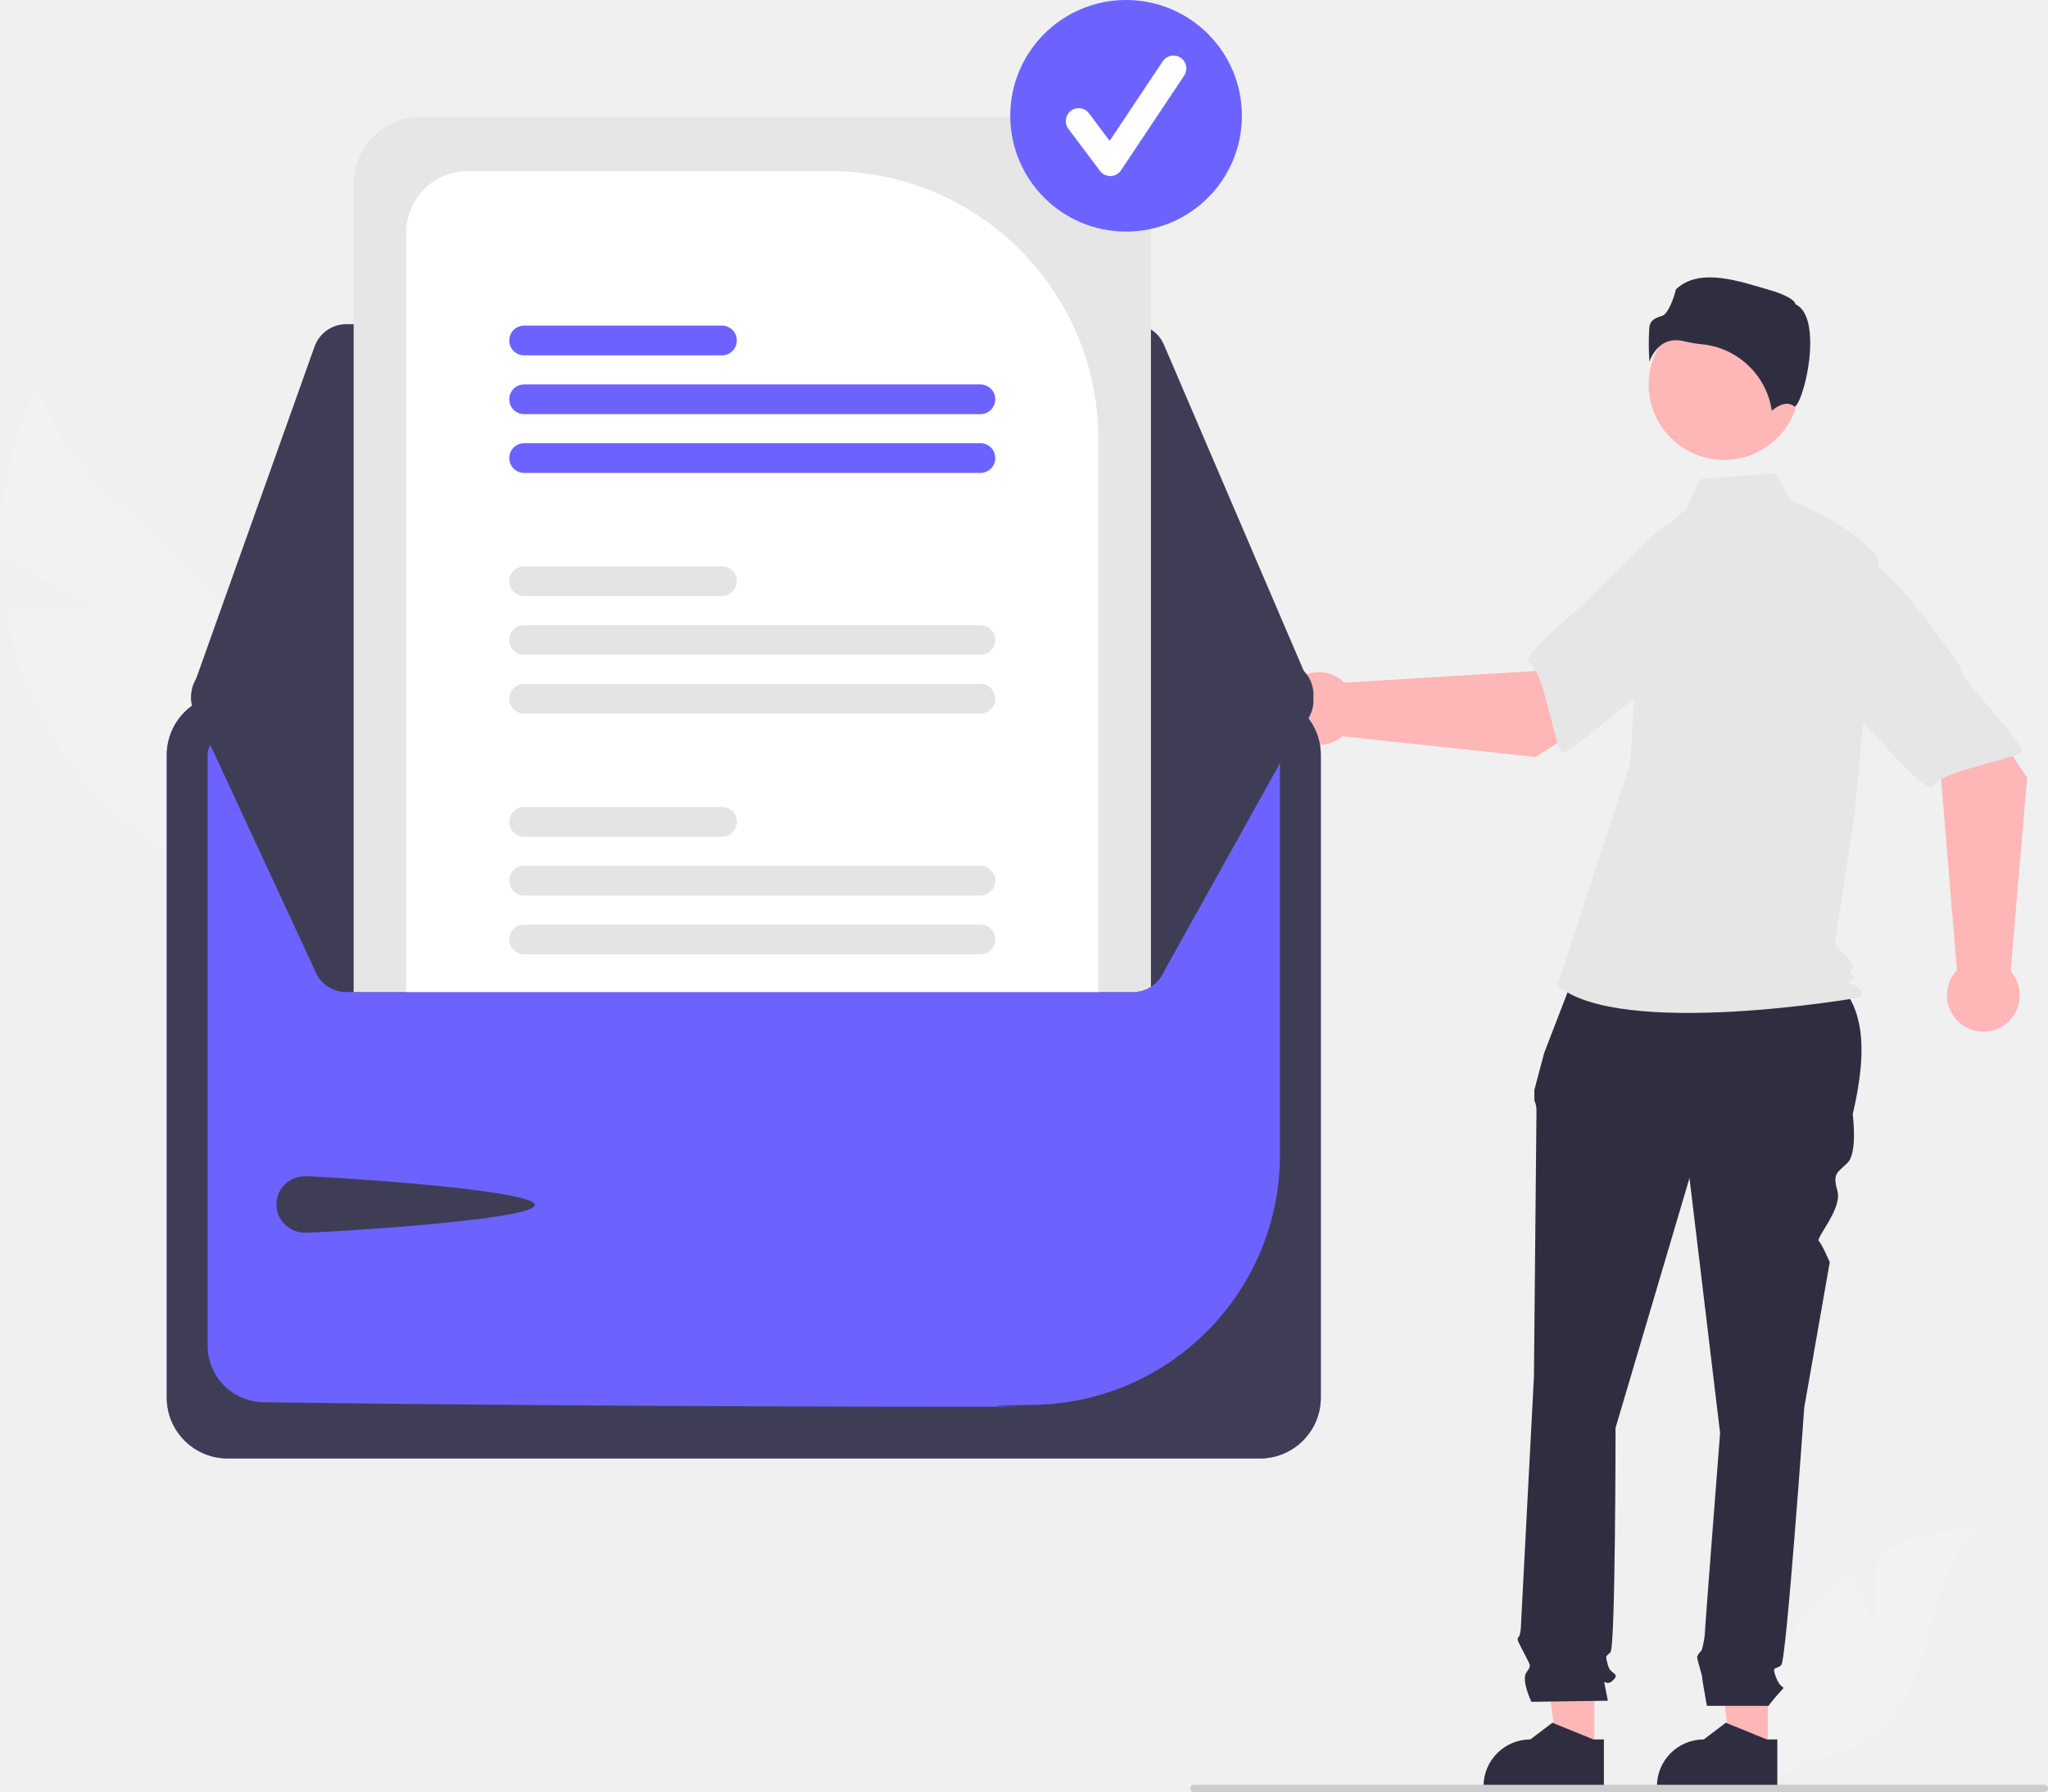
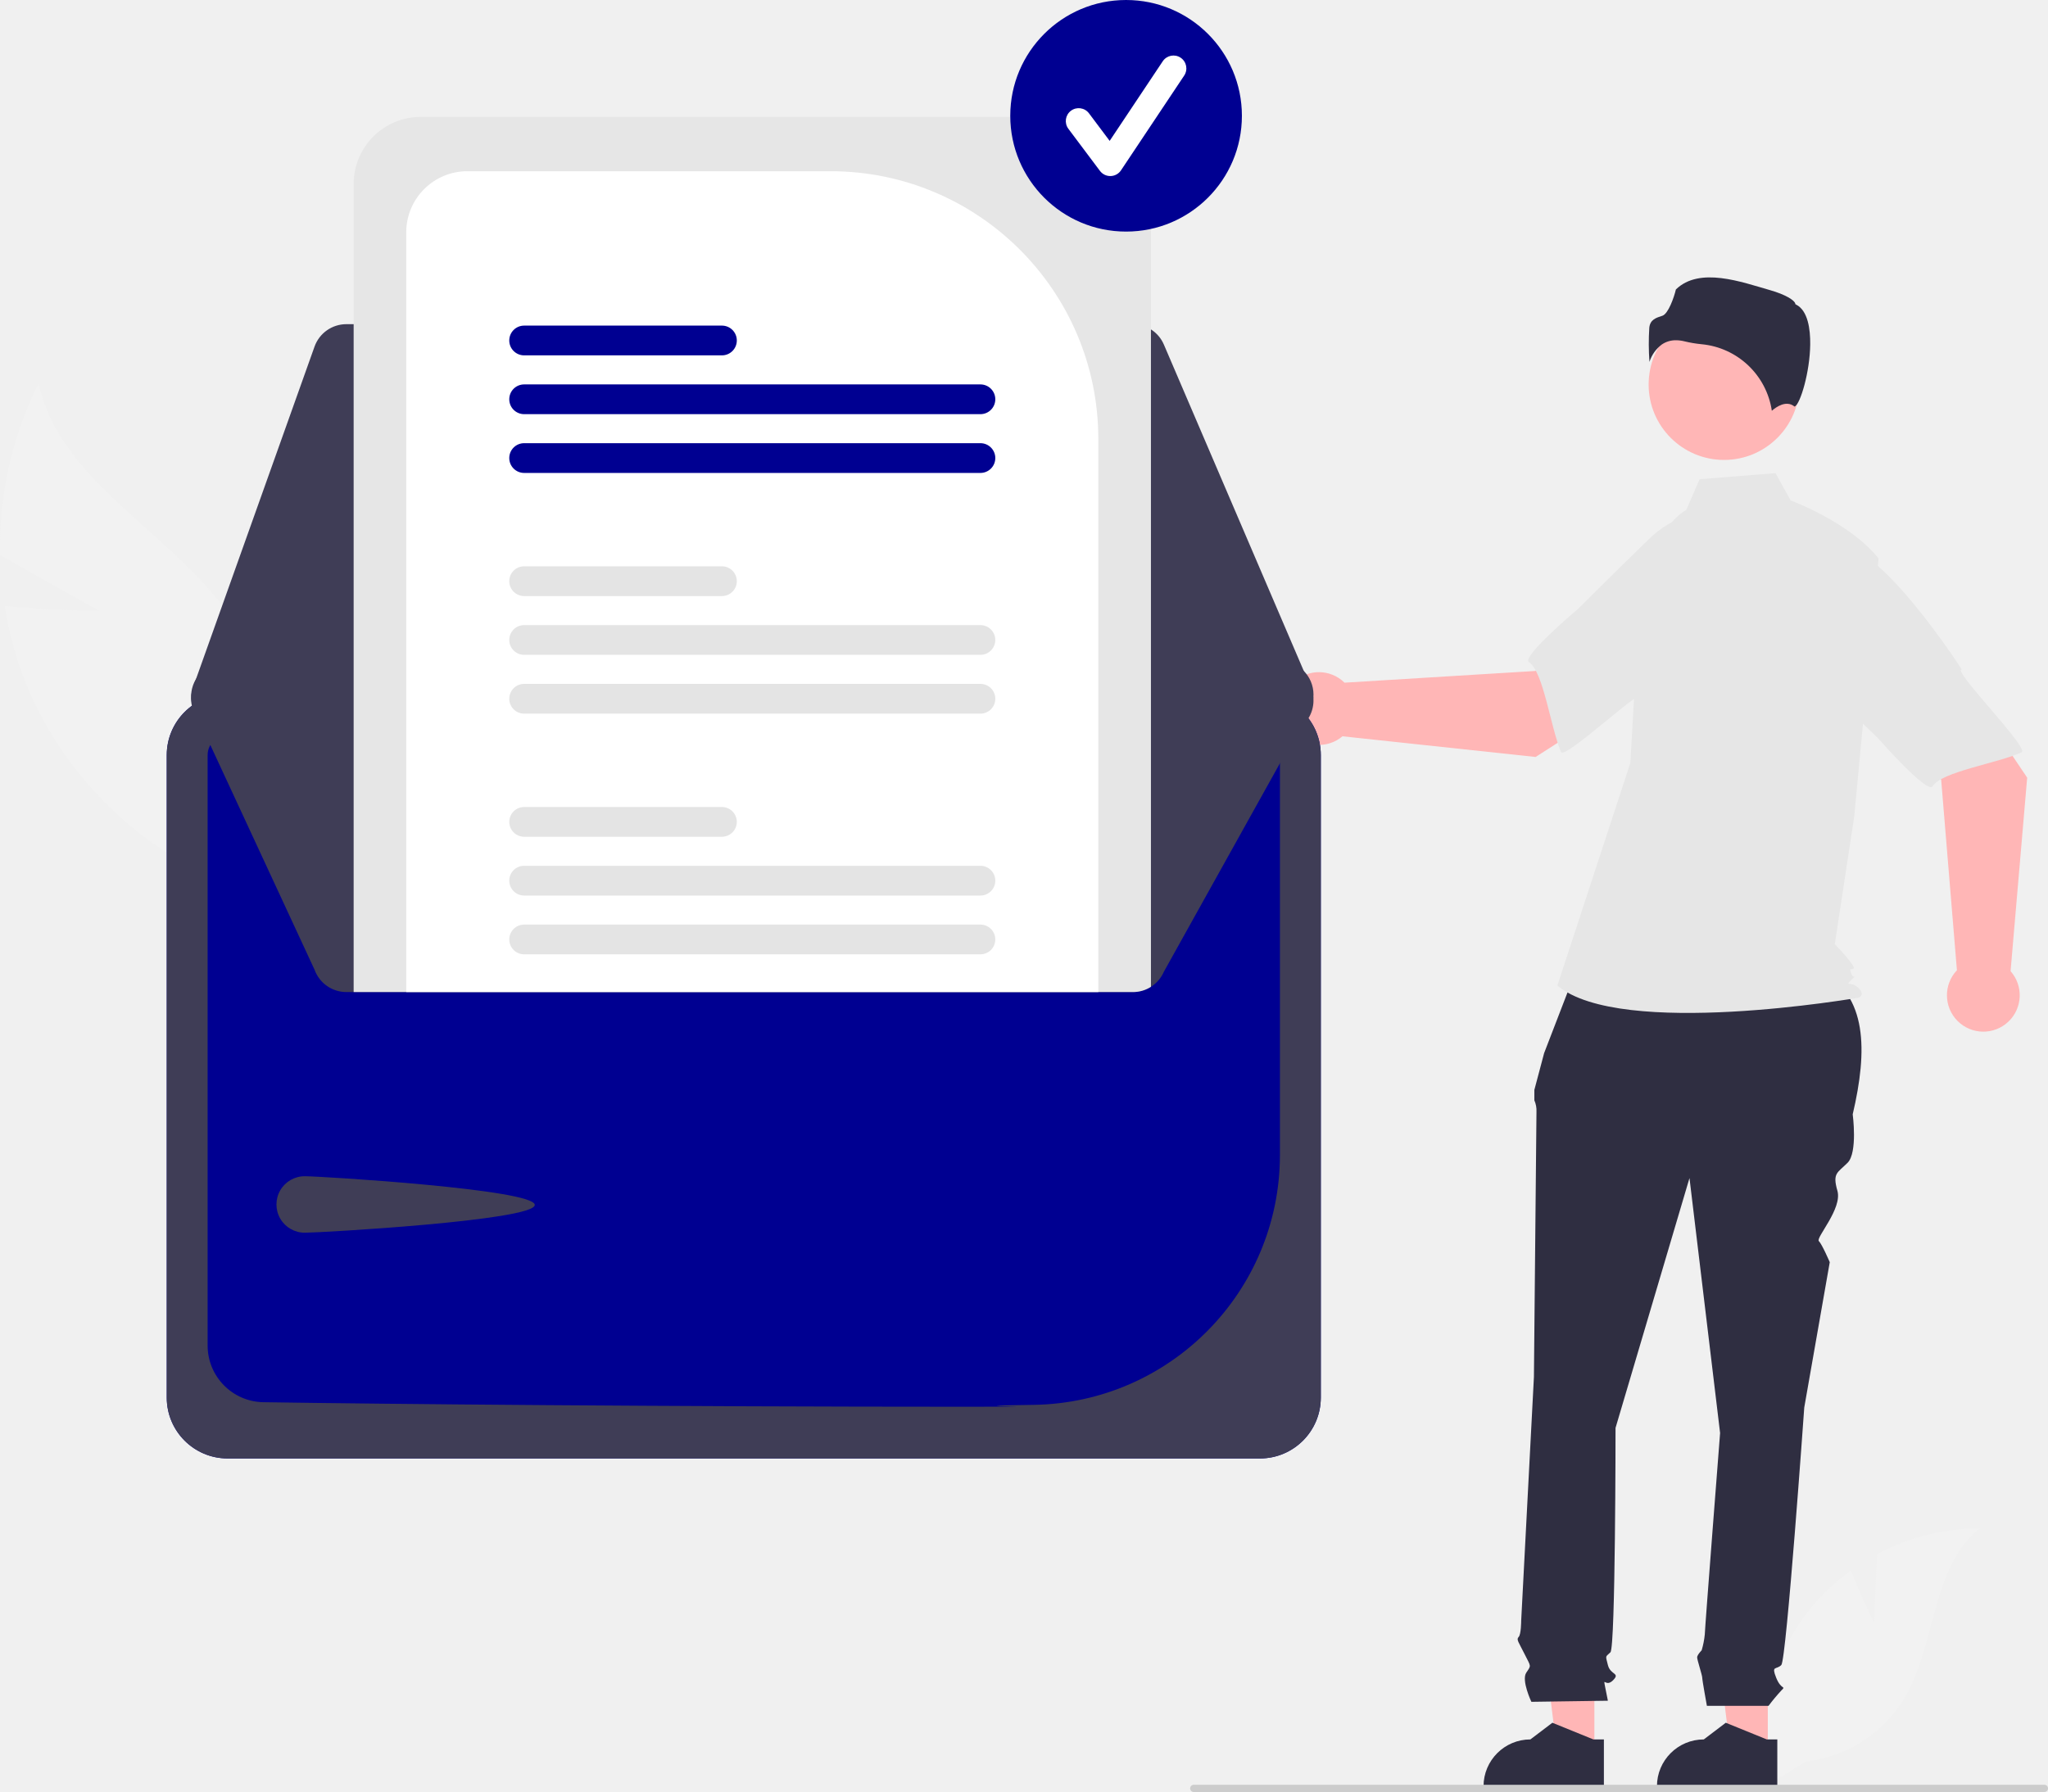
<svg xmlns="http://www.w3.org/2000/svg" width="674.818" height="590.599" viewBox="0 0 674.818 590.599" role="img" artist="Katerina Limpitsouni" source="https://undraw.co/">
  <path d="M295.152,355.959l-32.538-18.327a120.491,120.491,0,0,1,12.684-56.569c7.502,34.049,46.981,50.248,65.197,79.977a72.476,72.476,0,0,1,5.884,62.544l2.14,26.399a121.447,121.447,0,0,1-76.249-67.278,117.31,117.31,0,0,1-8.138-28.282C279.302,356.037,295.152,355.959,295.152,355.959Z" transform="translate(-262.5909 -154.7007)" fill="#f2f2f2" />
  <path d="M880.078,689.371l.998-22.434a72.455,72.455,0,0,1,33.796-8.555c-16.231,13.27-14.203,38.851-25.208,56.697a43.582,43.582,0,0,1-31.959,20.14l-13.583,8.316A73.03,73.03,0,0,1,859.514,684.356a70.543,70.543,0,0,1,12.964-12.046C875.732,680.888,880.078,689.371,880.078,689.371Z" transform="translate(-262.5909 -154.7007)" fill="#f2f2f2" />
  <polygon points="582.489 577.289 570.189 577.288 564.338 529.848 582.491 529.849 582.489 577.289" fill="#ffb6b6" />
  <path d="M848.216,743.912l-39.658-.001v-.502a15.437,15.437,0,0,1,15.436-15.436h.001l7.244-5.496,13.516,5.497,3.462 0Z" transform="translate(-262.5909 -154.7007)" fill="#2f2e41" />
  <polygon points="525.348 577.289 513.049 577.288 507.198 529.848 525.351 529.849 525.348 577.289" fill="#ffb6b6" />
  <path d="M791.076,743.912l-39.658-.001v-.502a15.437,15.437,0,0,1,15.436-15.436h.001l7.244-5.496,13.516,5.497,3.462 0Z" transform="translate(-262.5909 -154.7007)" fill="#2f2e41" />
  <path d="M782.615,472.631l80,2c15.194,8.252,15.424,26.114,10.446,47.32,0,0,1.681,12.604-1.681,15.966s-5.042,3.361-3.361,9.243-7.199,15.489-6.12,16.568,3.599,6.961,3.599,6.961l-8.403,47.897s-5.882,83.19-7.563,84.87-3.361,0-1.681,4.201,3.361,2.521,1.681,4.201a61.888,61.888,0,0,0-4.201,5.042h-20.316s-1.532-8.403-1.532-9.243-1.681-5.882-1.681-6.722,1.485-2.326,1.485-2.326a27.645,27.645,0,0,0,1.035-5.237c0-1.681,5.042-66.384,5.042-66.384l-10.084-84.03-24.369,82.349s0,72.266-1.681,73.946-1.681.84-.84,4.201,4.201,2.521,1.681,5.042-3.361-1.681-2.521,2.521l.84,4.202-25.209.361s-3.361-7.083-1.681-9.604,1.58-1.833-.471-5.958-2.891-4.966-2.05-5.806.84-5.31.84-5.31l4.201-80.401s.84-84.87.84-87.391a8.382,8.382,0,0,0-.698-3.78v-3.422l3.219-12.125Z" transform="translate(-262.5909 -154.7007)" fill="#2f2e41" />
  <circle cx="568.082" cy="126.726" r="24.856" fill="#ffb6b6" />
  <path d="M818.244,322.712c-5.355,3.184-8.558,9.033-10.397,14.985a142.008,142.008,0,0,0-6.102,33.929l-1.942,34.475-24.055,73.408c20.847,17.64,99.209,4.009,99.209,4.009s2.405-.802,0-3.207-4.747-.274-2.342-2.68.747.274-.055-2.131,0-.802.802-1.604-6.207-8.018-6.207-8.018L873.57,423.741l8.018-84.993c-9.622-12.027-28.973-19.117-28.973-19.117l-5-9-25,2Z" transform="translate(-262.5909 -154.7007)" fill="#e6e6e6" />
  <path d="M814.835,266.839a11.746,11.746,0,0,1,2.85.374,40.565,40.565,0,0,0,5.579.936,25.852,25.852,0,0,1,23.148,21.928c1.444-1.259,4.731-3.576,7.425-1.423h0c.041.034.065.052.16.007,1.789-.849,4.965-11.295,5.061-20.493.051-4.882-.718-11.116-4.666-13.09l-.208-.104-.055-.226c-.264-1.098-3.211-2.973-8.333-4.432-9.309-2.651-23.184-7.816-30.998-.215-.591,2.562-2.515,8.046-4.458,8.668-2.152.688-4.01,1.282-4.303,3.921a80.91,80.91,0,0,0,.053,11.279,11.519,11.519,0,0,1,4.092-5.749A8.111,8.111,0,0,1,814.835,266.839Z" transform="translate(-262.5909 -154.7007)" fill="#2f2e41" />
  <path d="M768.57,404.182l40.603-26.003-20.451-27.185-20.194,24.84-62.919,3.859a11.991,11.991,0,1,0-.671,17.671Z" transform="translate(-262.5909 -154.7007)" fill="#ffb6b6" />
  <path d="M846.858,341.883c2.357,14.262-42.146,41.495-42.146,41.495-.001-3.347-26.562,21.923-27.761,19.147-3.407-7.89-5.803-26.579-10.564-29.57-2.723-1.711,16.399-17.781,16.399-17.781s10.01-10.084,23.145-22.803a30.644,30.644,0,0,1,28.382-8.296S844.502,327.622,846.858,341.883Z" transform="translate(-262.5909 -154.7007)" fill="#e6e6e6" />
  <path d="M930.548,411.008l-26.857-40.043-26.746,21.022,25.262,19.663,5.19,62.823a11.991,11.991,0,1,0,17.681.297Z" transform="translate(-262.5909 -154.7007)" fill="#ffb6b6" />
  <path d="M866.605,334.056c14.209-2.658,42.378,41.258,42.378,41.258-3.347.072,22.481,26.092,19.731,27.349-7.816,3.574-26.45,6.365-29.34,11.188-1.653,2.759-18.124-16.019-18.124-16.019s-10.294-9.794-23.288-22.657a30.644,30.644,0,0,1-8.895-28.2S852.397,336.714,866.605,334.056Z" transform="translate(-262.5909 -154.7007)" fill="#e6e6e6" />
  <path d="M937.409,744.109a1.186,1.186,0,0,1-1.19,1.19h-280.29a1.19,1.19,0,1,1,0-2.38h280.29A1.187,1.187,0,0,1,937.409,744.109Z" transform="translate(-262.5909 -154.7007)" fill="#ccc" />
-   <path d="M677.753,383.493H337.583a20.068,20.068,0,0,0-20.046,20.046V615.327a20.069,20.069,0,0,0,20.046,20.046H677.752a20.069,20.069,0,0,0,20.046-20.046V403.539A20.068,20.068,0,0,0,677.753,383.493Z" transform="translate(-262.5909 -154.7007)" fill="#6c63ff" />
+   <path d="M677.753,383.493H337.583a20.068,20.068,0,0,0-20.046,20.046V615.327a20.069,20.069,0,0,0,20.046,20.046H677.752a20.069,20.069,0,0,0,20.046-20.046V403.539A20.068,20.068,0,0,0,677.753,383.493Z" transform="translate(-262.5909 -154.7007)" fill="#000091" />
  <path d="M677.753,383.493H337.583a20.068,20.068,0,0,0-20.046,20.046V615.327a20.069,20.069,0,0,0,20.046,20.046H677.752a20.069,20.069,0,0,0,20.046-20.046V403.539A20.068,20.068,0,0,0,677.753,383.493Zm6.578,152.13A82.406,82.406,0,0,1,603.313,617.707c-34.516.449,19.098.625-22.532.625-95.193,0-194.452-.91-231.487-1.499A18.675,18.675,0,0,1,331.004,598.233V403.554a6.601,6.601,0,0,1,6.577-6.593H677.739a6.6,6.6,0,0,1,6.592,6.576Z" transform="translate(-262.5909 -154.7007)" fill="#3f3d56" />
  <path d="M635.878,261.538H376.704a11.139,11.139,0,0,0-10.471,7.384l-40.028,112.3a11.117,11.117,0,0,0,10.455,14.849l347.595.617h.015a11.116,11.116,0,0,0,10.217-15.495l-.606.259.606-.259-48.393-112.917A11.103,11.103,0,0,0,635.878,261.538Z" transform="translate(-262.5909 -154.7007)" fill="#3f3d56" />
  <path d="M695.389,383.631a11.146,11.146,0,0,1-.9,4.38l-48.39,86.92a11.147,11.147,0,0,1-10.22,6.73h-259.17a11.147,11.147,0,0,1-10.48-7.38l-40.02-86.3a11.109,11.109,0,0,1,6.74-14.2,10.937,10.937,0,0,1,3.71-.65l42.46-.08,17.33-.03,228.04-.4,17.34-.03,42.43-.08h.01A11.122,11.122,0,0,1,695.389,383.631Z" transform="translate(-262.5909 -154.7007)" fill="#3f3d56" />
  <path d="M363.084,542.358c5.139,0,75.714,4.313,75.714,9.453s-70.575,9.159-75.714,9.159a9.306,9.306,0,1,1,0-18.611Z" transform="translate(-262.5909 -154.7007)" fill="#3f3d56" />
  <path d="M619.739,193.221h-218.53a22.116,22.116,0,0,0-22.09,22.09v266.35h256.76a10.977,10.977,0,0,0,5.95-1.73v-264.62A22.116,22.116,0,0,0,619.739,193.221Z" transform="translate(-262.5909 -154.7007)" fill="#e6e6e6" />
  <path d="M536.329,211.131h-119.76a20.14,20.14,0,0,0-20.12,20.11v250.42h228.04v-182.37A88.262,88.262,0,0,0,536.329,211.131Z" transform="translate(-262.5909 -154.7007)" fill="#fff" />
  <path d="M585.639,459.421h-150.34a4.9,4.9,0,1,0,0,9.8h150.34a4.9,4.9,0,1,0,0-9.8Z" transform="translate(-262.5909 -154.7007)" fill="#e4e4e4" />
  <path d="M585.639,440.041h-150.34a4.905,4.905,0,0,0,0,9.81h150.34a4.905,4.905,0,1,0,0-9.81Z" transform="translate(-262.5909 -154.7007)" fill="#e4e4e4" />
  <path d="M500.468,420.671h-65.17a4.9,4.9,0,1,0,0,9.8h65.17a4.9,4.9,0,1,0,0-9.8Z" transform="translate(-262.5909 -154.7007)" fill="#e4e4e4" />
  <path d="M585.639,380.091h-150.34a4.905,4.905,0,0,0,0,9.81h150.34a4.905,4.905,0,1,0,0-9.81Z" transform="translate(-262.5909 -154.7007)" fill="#e4e4e4" />
  <path d="M585.639,360.721h-150.34a4.9,4.9,0,1,0,0,9.8h150.34a4.9,4.9,0,1,0,0-9.8Z" transform="translate(-262.5909 -154.7007)" fill="#e4e4e4" />
  <path d="M500.468,341.341h-65.17a4.905,4.905,0,0,0,0,9.81h65.17a4.905,4.905,0,1,0,0-9.81Z" transform="translate(-262.5909 -154.7007)" fill="#e4e4e4" />
-   <path d="M585.639,300.761h-150.34a4.905,4.905,0,0,0,0,9.81h150.34a4.905,4.905,0,1,0,0-9.81Z" transform="translate(-262.5909 -154.7007)" fill="#6c63ff" />
-   <path d="M585.639,281.391h-150.34a4.905,4.905,0,0,0,0,9.81h150.34a4.905,4.905,0,1,0,0-9.81Z" transform="translate(-262.5909 -154.7007)" fill="#6c63ff" />
-   <path d="M500.468,262.011h-65.17a4.905,4.905,0,0,0,0,9.81h65.17a4.905,4.905,0,1,0,0-9.81Z" transform="translate(-262.5909 -154.7007)" fill="#6c63ff" />
-   <circle cx="371.045" cy="38.163" r="38.163" fill="#6c63ff" />
+   <path d="M585.639,300.761h-150.34a4.905,4.905,0,0,0,0,9.81h150.34a4.905,4.905,0,1,0,0-9.81Z" transform="translate(-262.5909 -154.7007)" fill="#000091" />
+   <path d="M585.639,281.391h-150.34a4.905,4.905,0,0,0,0,9.81h150.34a4.905,4.905,0,1,0,0-9.81Z" transform="translate(-262.5909 -154.7007)" fill="#000091" />
+   <path d="M500.468,262.011h-65.17a4.905,4.905,0,0,0,0,9.81h65.17a4.905,4.905,0,1,0,0-9.81Z" transform="translate(-262.5909 -154.7007)" fill="#000091" />
+   <circle cx="371.045" cy="38.163" r="38.163" fill="#000091" />
  <path d="M628.429,212.725a4.244,4.244,0,0,1-3.396-1.698l-10.411-13.882a4.245,4.245,0,1,1,6.792-5.094l6.811,9.081,17.494-26.241a4.245,4.245,0,1,1,7.064,4.71L631.962,210.835a4.247,4.247,0,0,1-3.414,1.889C628.508,212.725,628.469,212.725,628.429,212.725Z" transform="translate(-262.5909 -154.7007)" fill="#fff" />
</svg>
